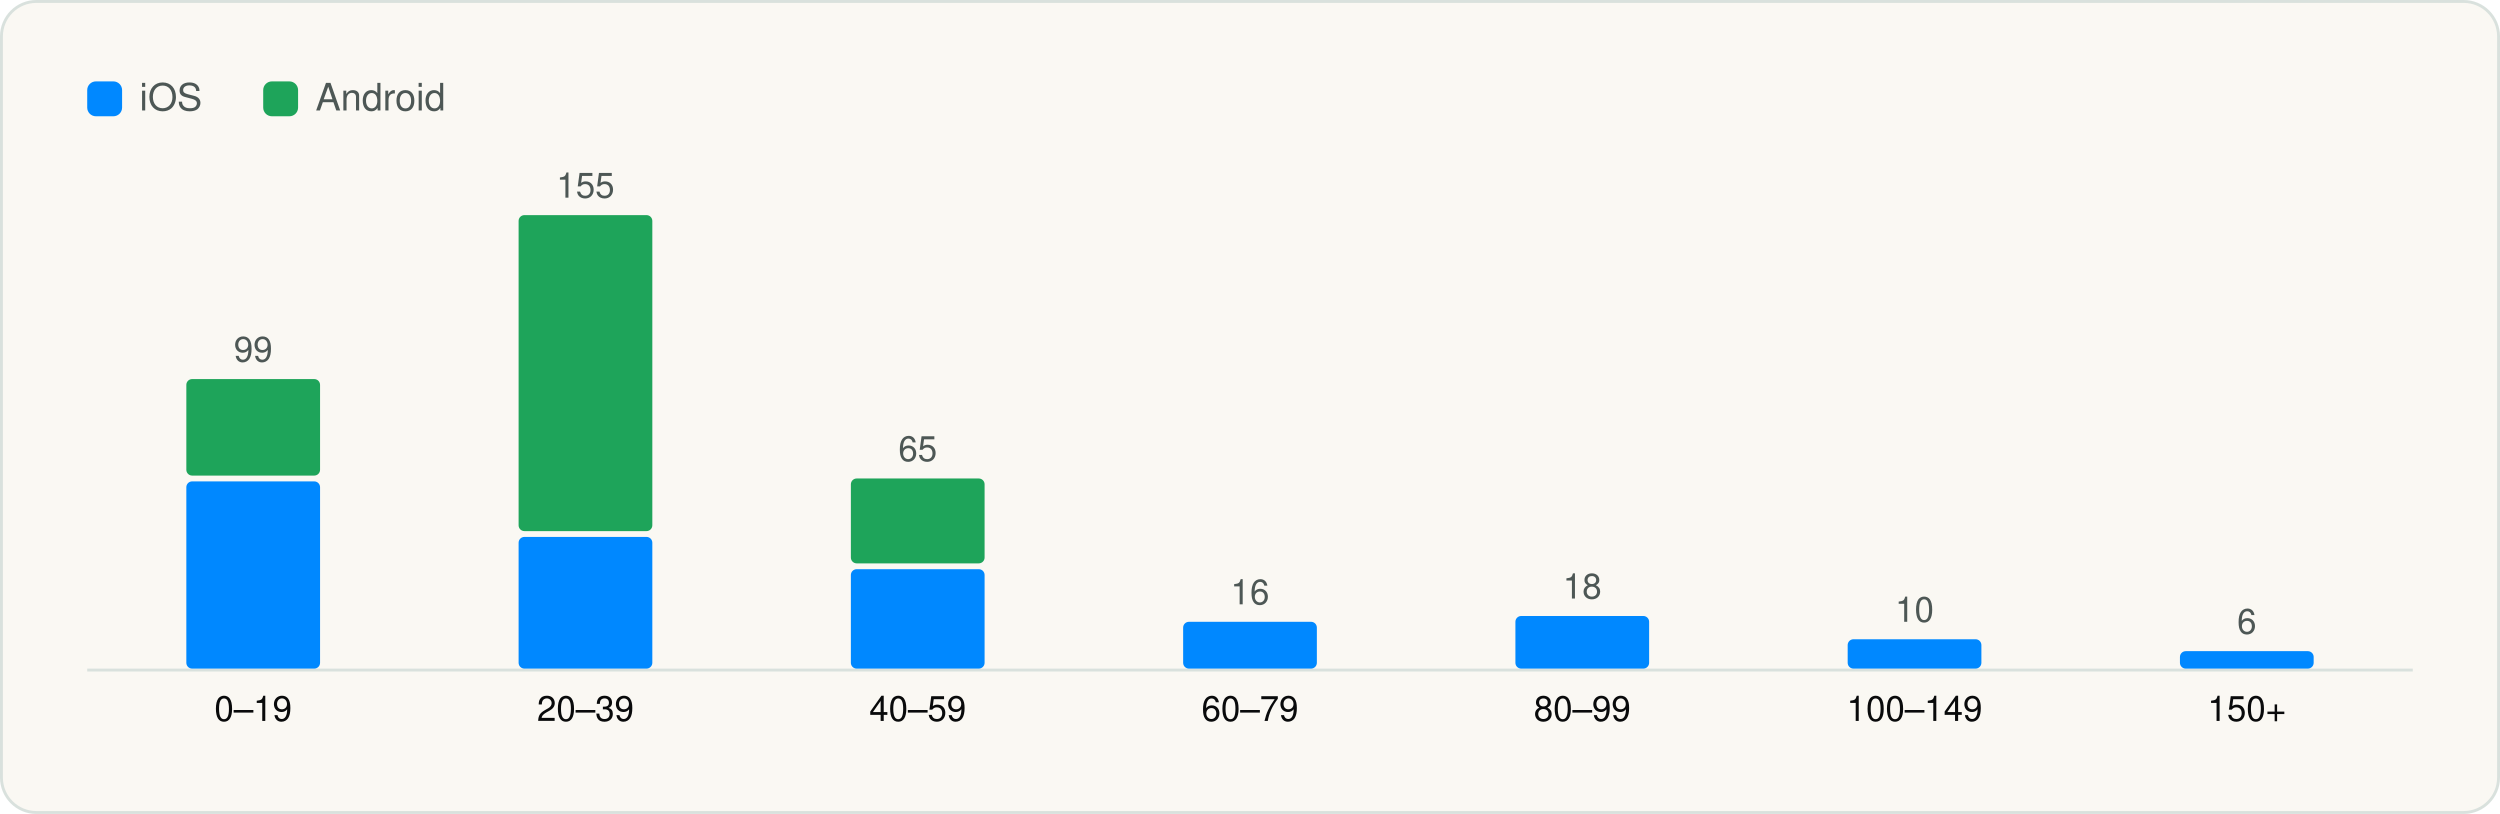
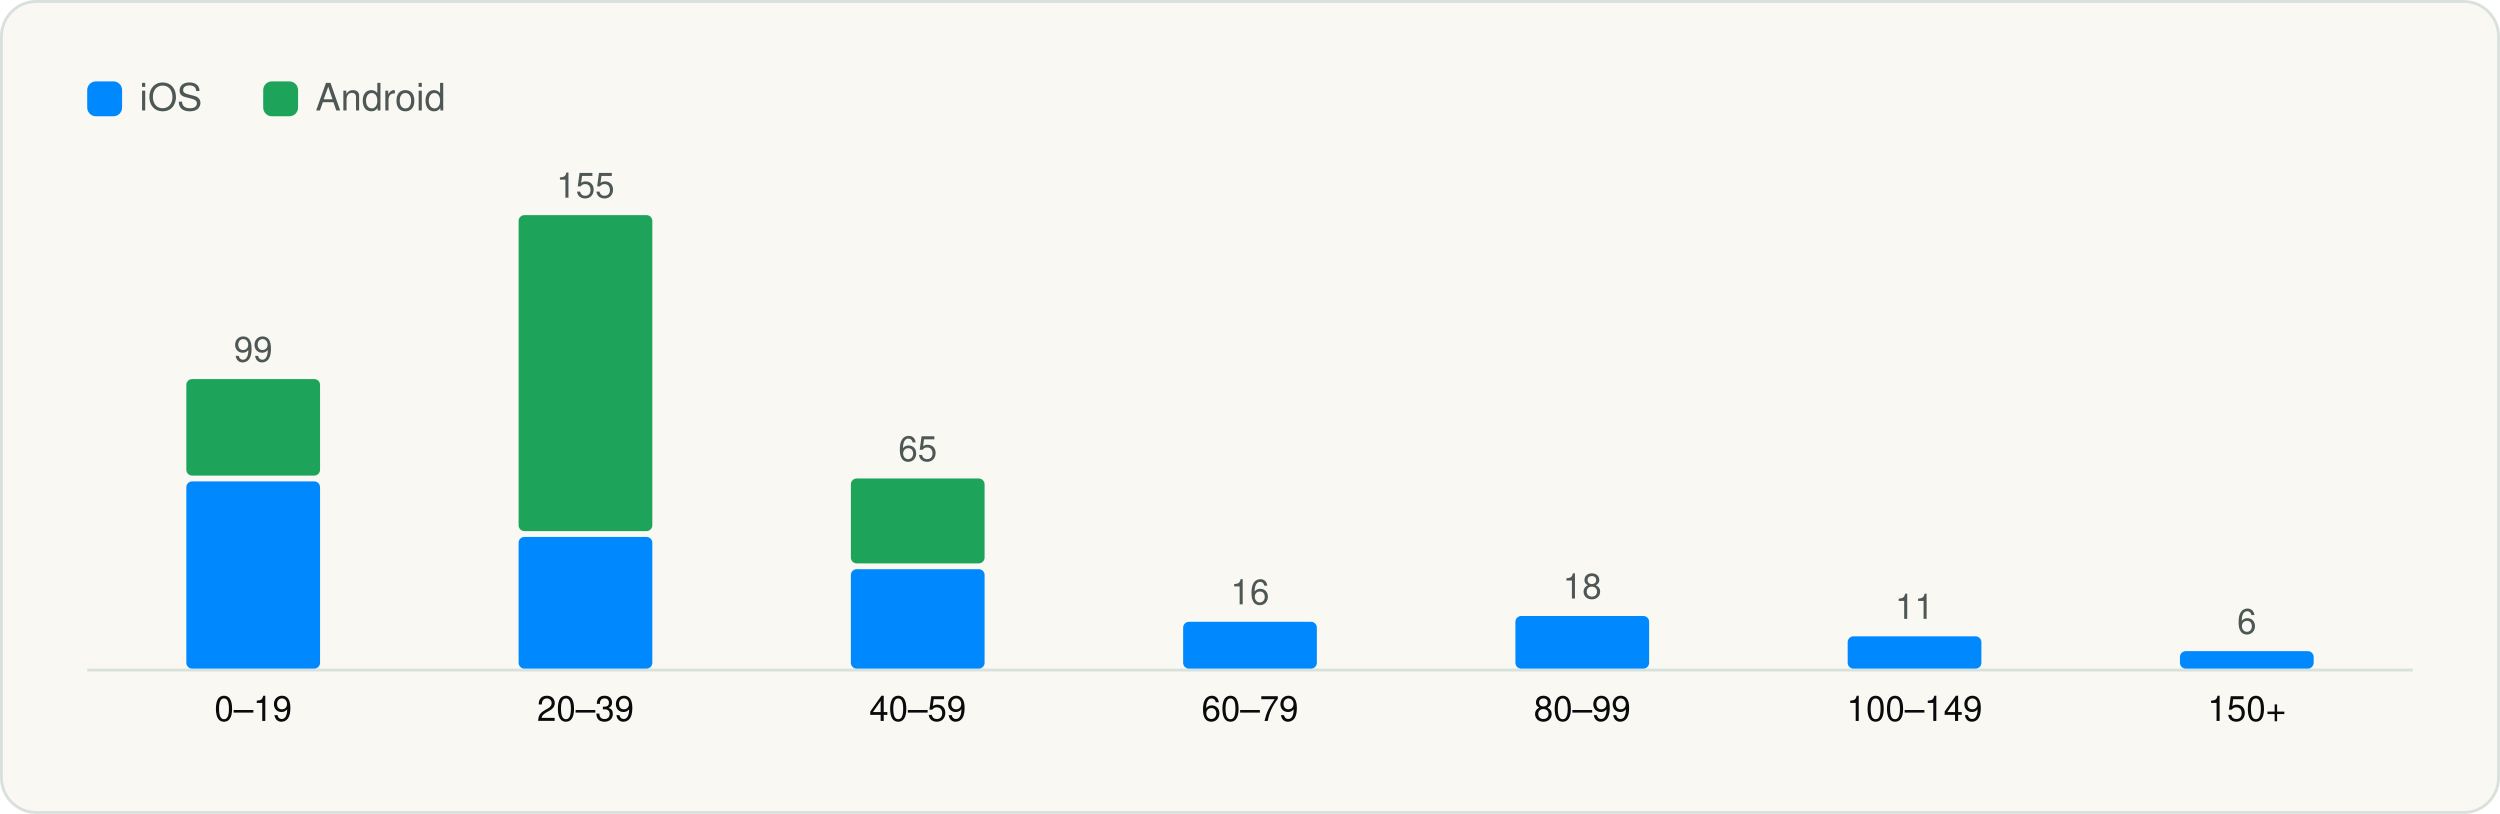
<svg xmlns="http://www.w3.org/2000/svg" viewBox="0 0 860 280" width="860" height="280" role="img" aria-label="SDKs per app" font-family="Geist, -apple-system, BlinkMacSystemFont, 'Segoe UI', Helvetica, Arial, sans-serif">
  <rect x="0.5" y="0.5" width="859" height="279" rx="12" fill="#FAF8F3" stroke="#D9E1DD" />
  <g transform="translate(20 20)">
    <rect x="10" y="8" width="12" height="12" rx="3" fill="#0088FF" />
    <text x="28" y="18" font-size="13" fill="#4D5755">iOS</text>
    <rect x="70.54" y="8" width="12" height="12" rx="3" fill="#1EA45A" />
    <text x="88.54" y="18" font-size="13" fill="#4D5755">Android</text>
    <line x1="10" y1="210.5" x2="810" y2="210.5" stroke="#D9E1DD" />
    <rect x="44.1" y="145.6" width="46.0" height="64.4" rx="2" fill="#0088FF" />
    <rect x="44.1" y="110.4" width="46.0" height="33.2" rx="2" fill="#1EA45A" />
    <text x="67.1" y="104.4" font-size="12" text-anchor="middle" fill="#4D5755">99</text>
    <text x="67.1" y="228.0" font-size="12" text-anchor="middle" fill="#090A0B">0–19</text>
    <rect x="158.4" y="164.7" width="46.0" height="45.3" rx="2" fill="#0088FF" />
    <rect x="158.4" y="54.0" width="46.0" height="108.7" rx="2" fill="#1EA45A" />
    <text x="181.4" y="48.0" font-size="12" text-anchor="middle" fill="#4D5755">155</text>
    <text x="181.4" y="228.0" font-size="12" text-anchor="middle" fill="#090A0B">20–39</text>
    <rect x="272.7" y="175.8" width="46.0" height="34.2" rx="2" fill="#0088FF" />
    <rect x="272.7" y="144.6" width="46.0" height="29.2" rx="2" fill="#1EA45A" />
    <text x="295.7" y="138.6" font-size="12" text-anchor="middle" fill="#4D5755">65</text>
    <text x="295.7" y="228.0" font-size="12" text-anchor="middle" fill="#090A0B">40–59</text>
    <rect x="387.0" y="193.9" width="46.0" height="16.1" rx="2" fill="#0088FF" />
    <text x="410.0" y="187.9" font-size="12" text-anchor="middle" fill="#4D5755">16</text>
    <text x="410.0" y="228.0" font-size="12" text-anchor="middle" fill="#090A0B">60–79</text>
    <rect x="501.3" y="191.9" width="46.0" height="18.1" rx="2" fill="#0088FF" />
    <text x="524.3" y="185.9" font-size="12" text-anchor="middle" fill="#4D5755">18</text>
    <text x="524.3" y="228.0" font-size="12" text-anchor="middle" fill="#090A0B">80–99</text>
-     <rect x="615.6" y="199.9" width="46.0" height="10.1" rx="2" fill="#0088FF" />
-     <text x="638.6" y="193.9" font-size="12" text-anchor="middle" fill="#4D5755">10</text>
+     <rect x="615.6" y="198.9" width="46.0" height="11.1" rx="2" fill="#0088FF" />
+     <text x="638.6" y="192.9" font-size="12" text-anchor="middle" fill="#4D5755">11</text>
    <text x="638.6" y="228.0" font-size="12" text-anchor="middle" fill="#090A0B">100–149</text>
    <rect x="729.9" y="204.0" width="46.0" height="6.0" rx="2" fill="#0088FF" />
    <text x="752.9" y="198.0" font-size="12" text-anchor="middle" fill="#4D5755">6</text>
    <text x="752.9" y="228.0" font-size="12" text-anchor="middle" fill="#090A0B">150+</text>
  </g>
</svg>
